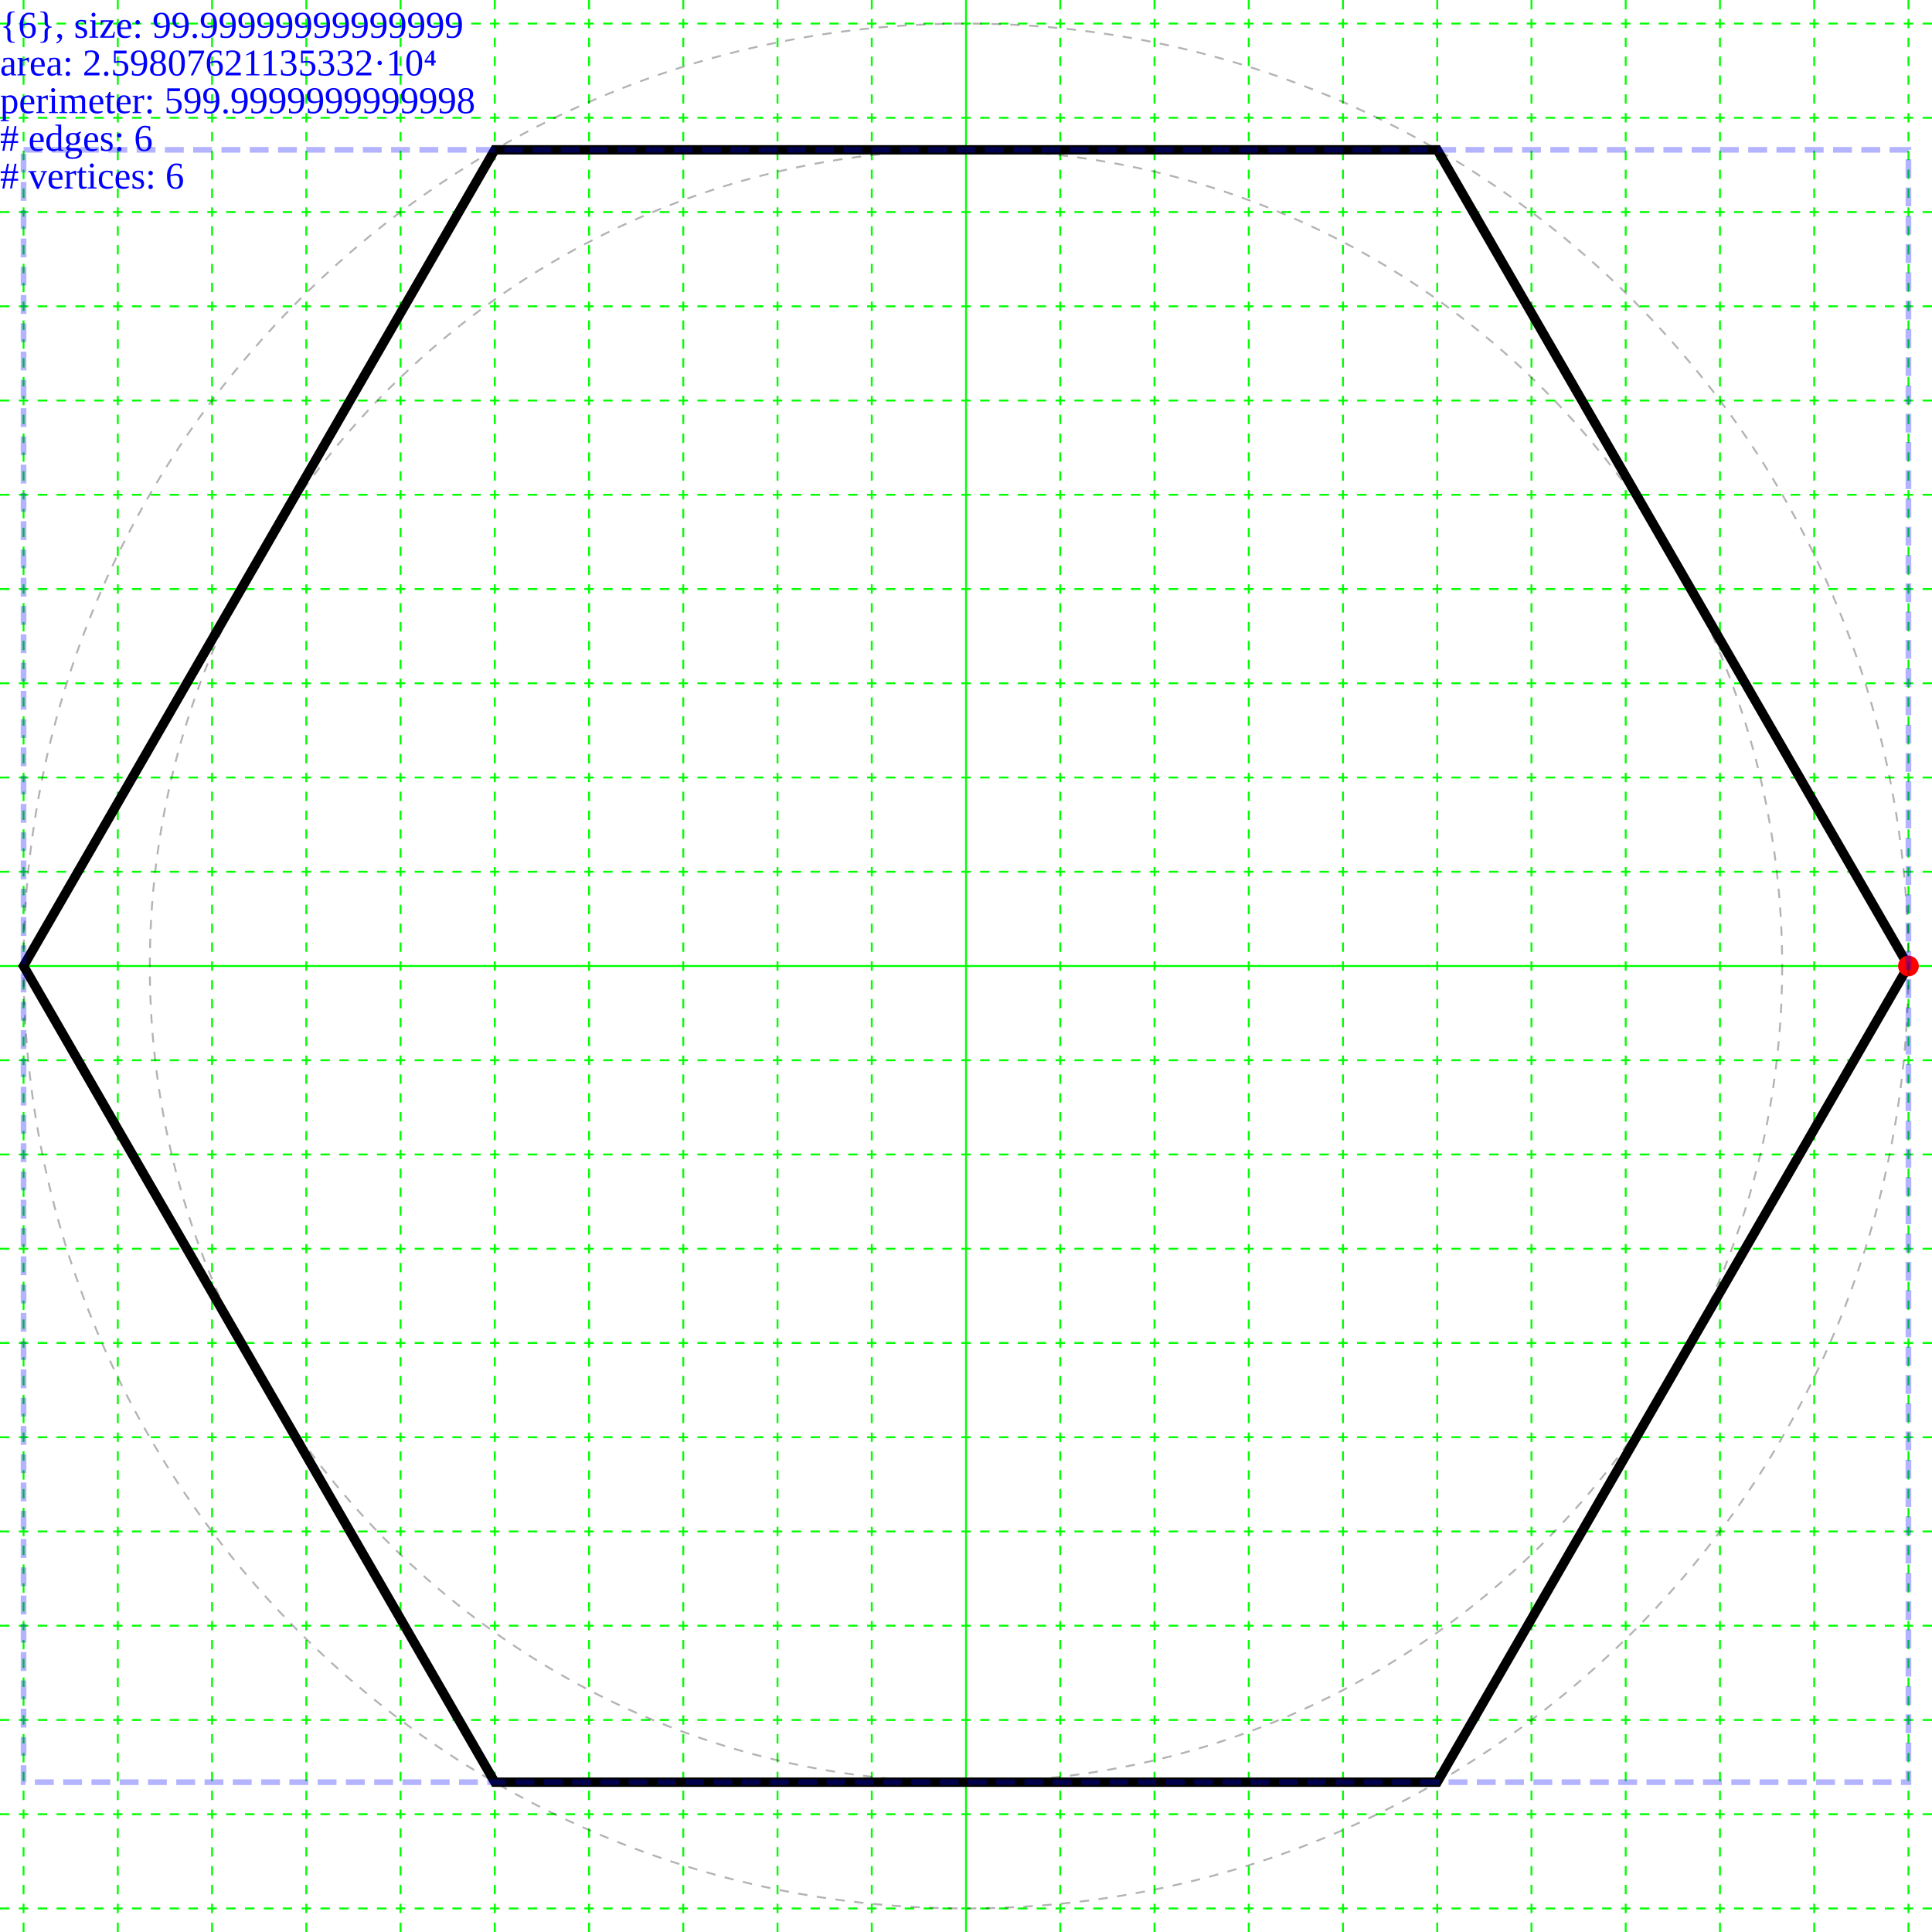
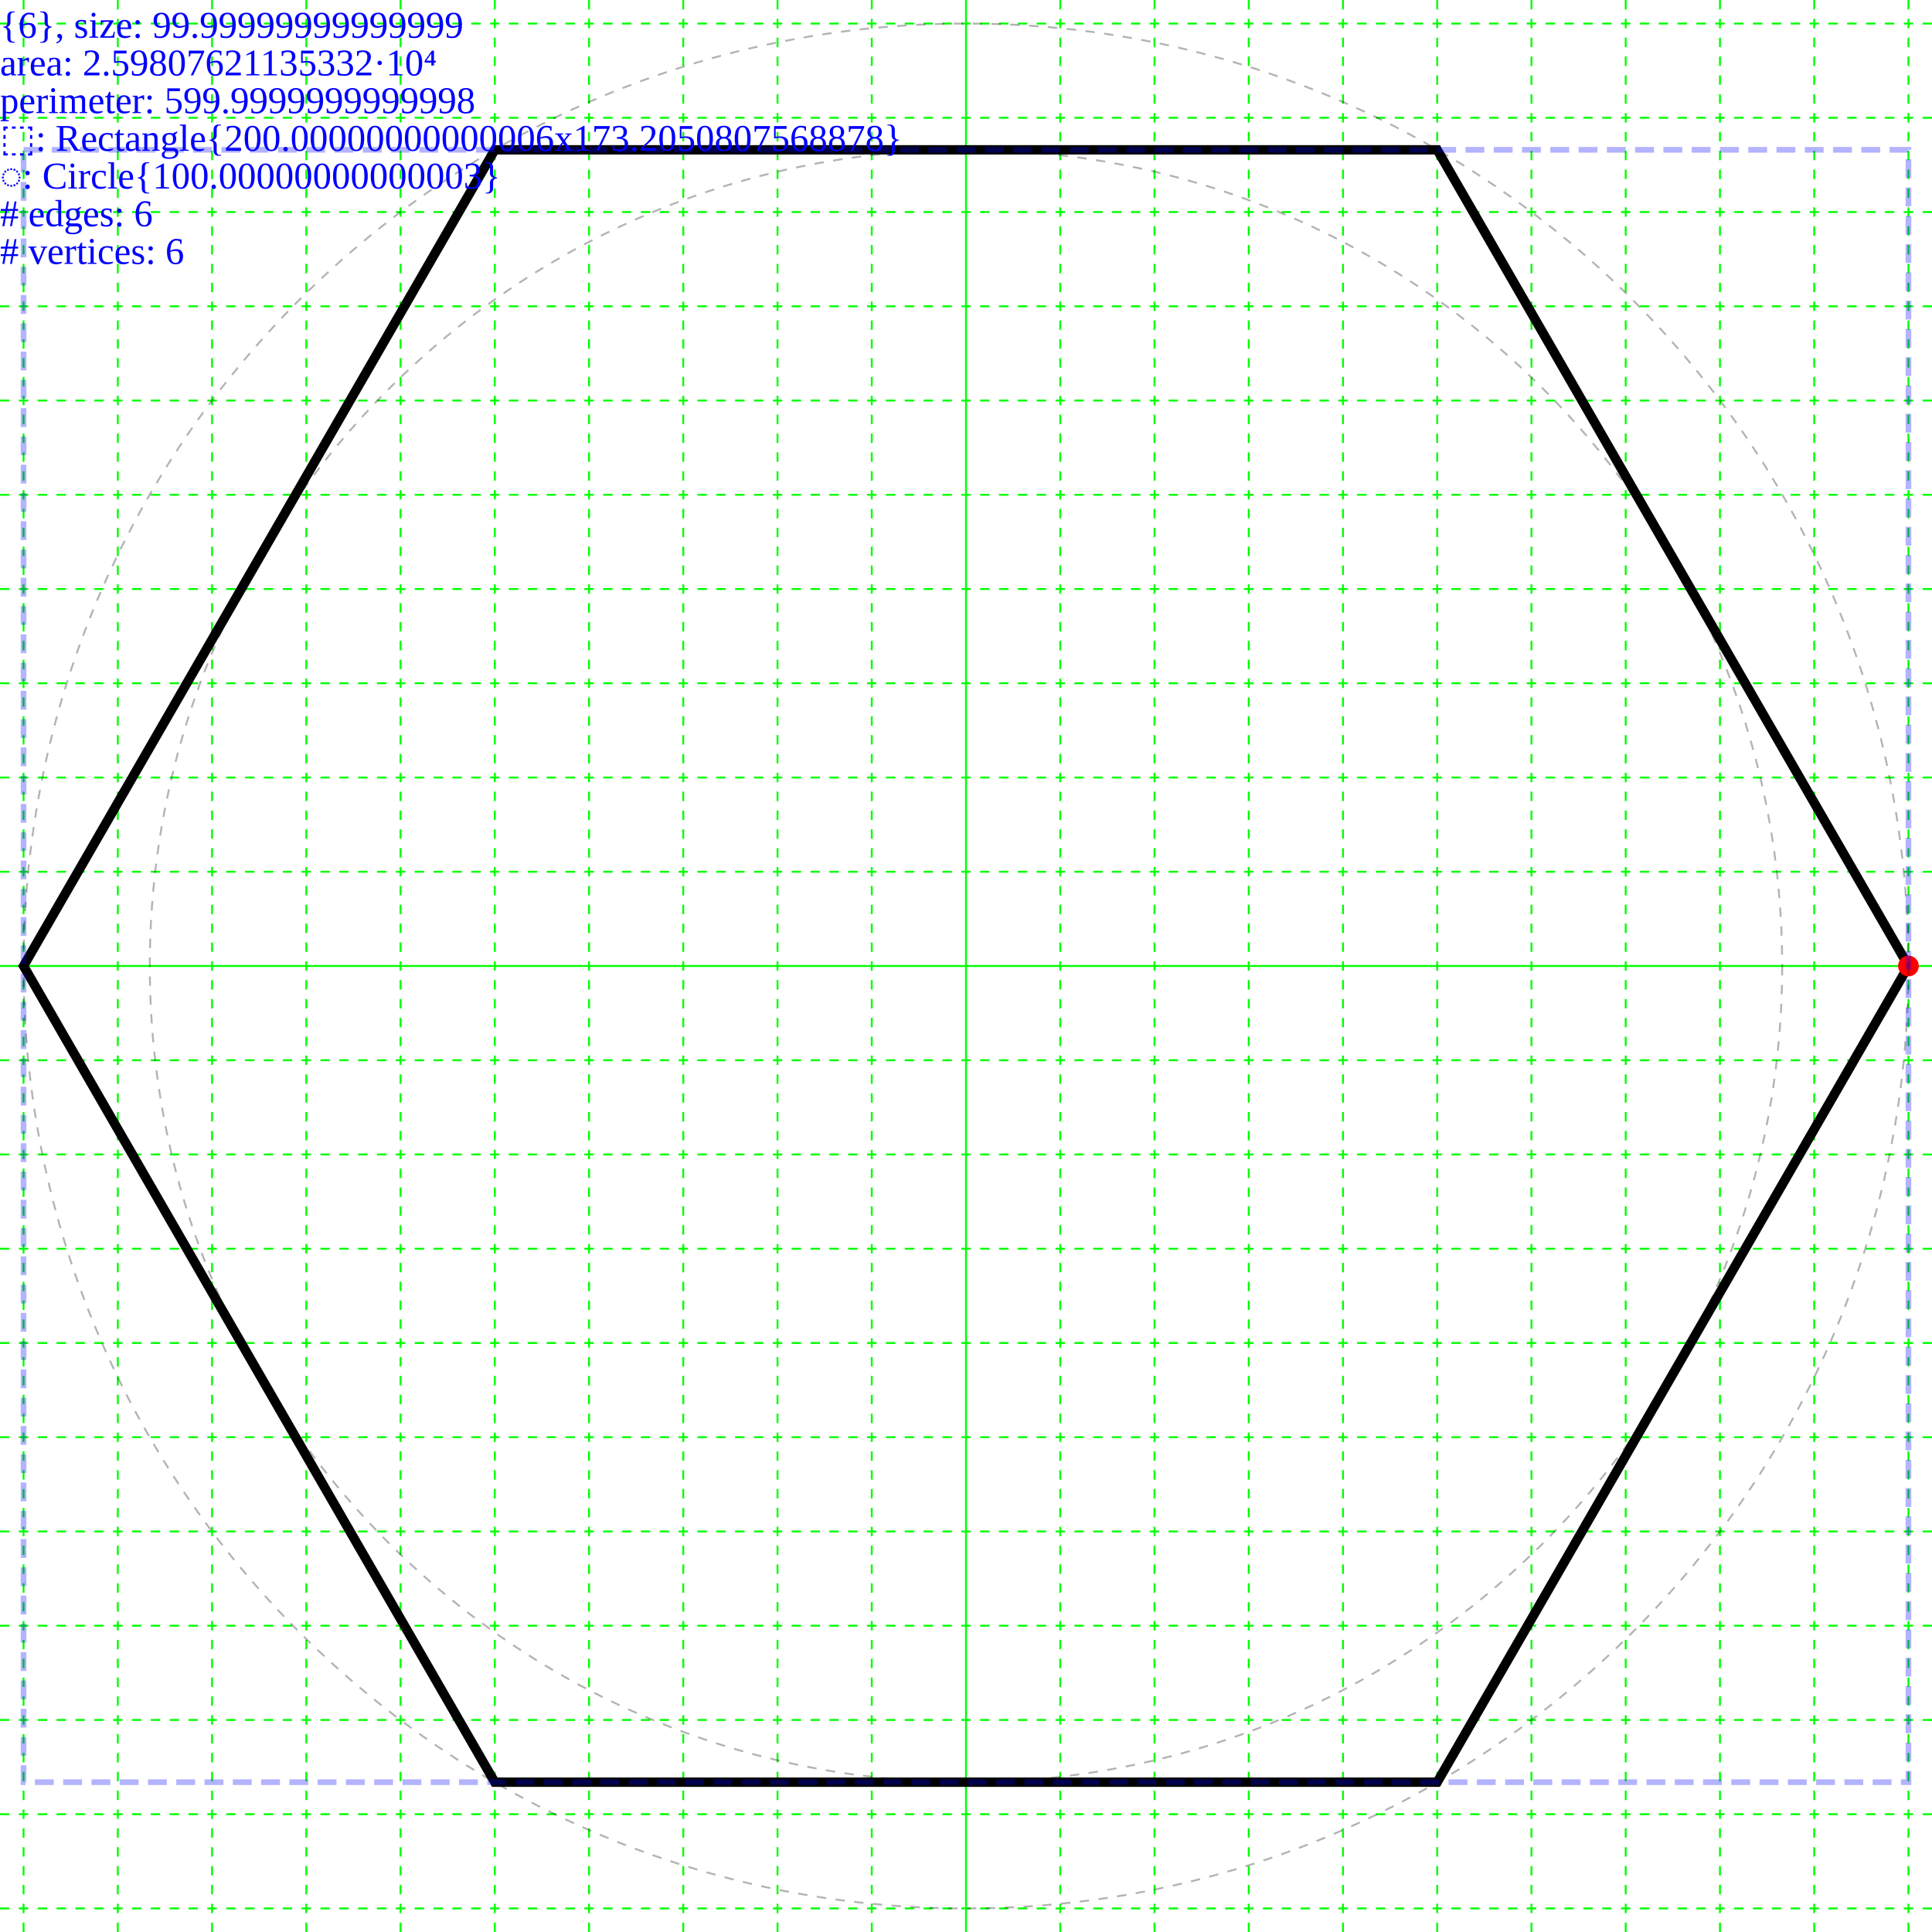
<svg xmlns="http://www.w3.org/2000/svg" height="205.0" width="205.0">
  <g transform="translate(102.5,102.5)">
    <g id="grid">
      <line stroke="#00ff00" stroke-width="0.2" x1="0" x2="0" y1="-102.5" y2="102.5" />
      <line stroke="#00ff00" stroke-dasharray="1,1" stroke-width="0.2" x1="10.0" x2="10.0" y1="-102.5" y2="102.5" />
      <line stroke="#00ff00" stroke-dasharray="1,1" stroke-width="0.2" x1="-10.0" x2="-10.0" y1="-102.5" y2="102.5" />
      <line stroke="#00ff00" stroke-dasharray="1,1" stroke-width="0.2" x1="20.0" x2="20.0" y1="-102.5" y2="102.5" />
      <line stroke="#00ff00" stroke-dasharray="1,1" stroke-width="0.2" x1="-20.0" x2="-20.0" y1="-102.5" y2="102.5" />
      <line stroke="#00ff00" stroke-dasharray="1,1" stroke-width="0.2" x1="30.0" x2="30.0" y1="-102.5" y2="102.5" />
      <line stroke="#00ff00" stroke-dasharray="1,1" stroke-width="0.2" x1="-30.0" x2="-30.0" y1="-102.5" y2="102.5" />
      <line stroke="#00ff00" stroke-dasharray="1,1" stroke-width="0.2" x1="40.0" x2="40.0" y1="-102.5" y2="102.5" />
      <line stroke="#00ff00" stroke-dasharray="1,1" stroke-width="0.2" x1="-40.0" x2="-40.0" y1="-102.5" y2="102.5" />
      <line stroke="#00ff00" stroke-dasharray="1,1" stroke-width="0.2" x1="50.0" x2="50.0" y1="-102.5" y2="102.5" />
      <line stroke="#00ff00" stroke-dasharray="1,1" stroke-width="0.2" x1="-50.0" x2="-50.0" y1="-102.5" y2="102.5" />
      <line stroke="#00ff00" stroke-dasharray="1,1" stroke-width="0.2" x1="60.0" x2="60.0" y1="-102.5" y2="102.5" />
      <line stroke="#00ff00" stroke-dasharray="1,1" stroke-width="0.2" x1="-60.0" x2="-60.0" y1="-102.5" y2="102.5" />
      <line stroke="#00ff00" stroke-dasharray="1,1" stroke-width="0.2" x1="70.0" x2="70.0" y1="-102.5" y2="102.5" />
      <line stroke="#00ff00" stroke-dasharray="1,1" stroke-width="0.2" x1="-70.0" x2="-70.0" y1="-102.5" y2="102.5" />
      <line stroke="#00ff00" stroke-dasharray="1,1" stroke-width="0.2" x1="80.0" x2="80.0" y1="-102.5" y2="102.5" />
      <line stroke="#00ff00" stroke-dasharray="1,1" stroke-width="0.2" x1="-80.0" x2="-80.0" y1="-102.5" y2="102.5" />
      <line stroke="#00ff00" stroke-dasharray="1,1" stroke-width="0.2" x1="90.0" x2="90.0" y1="-102.5" y2="102.5" />
      <line stroke="#00ff00" stroke-dasharray="1,1" stroke-width="0.2" x1="-90.0" x2="-90.0" y1="-102.5" y2="102.5" />
      <line stroke="#00ff00" stroke-dasharray="1,1" stroke-width="0.2" x1="100.0" x2="100.0" y1="-102.5" y2="102.5" />
      <line stroke="#00ff00" stroke-dasharray="1,1" stroke-width="0.2" x1="-100.0" x2="-100.0" y1="-102.5" y2="102.5" />
      <line stroke="#00ff00" stroke-dasharray="1,1" stroke-width="0.2" x1="110.0" x2="110.0" y1="-102.5" y2="102.5" />
      <line stroke="#00ff00" stroke-dasharray="1,1" stroke-width="0.2" x1="-110.0" x2="-110.0" y1="-102.5" y2="102.5" />
      <line stroke="#00ff00" stroke-width="0.2" x1="-102.5" x2="102.5" y1="0" y2="0" />
      <line stroke="#00ff00" stroke-dasharray="1,1" stroke-width="0.2" x1="-102.5" x2="102.5" y1="10.0" y2="10.0" />
      <line stroke="#00ff00" stroke-dasharray="1,1" stroke-width="0.2" x1="-102.5" x2="102.5" y1="-10.0" y2="-10.0" />
      <line stroke="#00ff00" stroke-dasharray="1,1" stroke-width="0.2" x1="-102.5" x2="102.5" y1="20.0" y2="20.0" />
      <line stroke="#00ff00" stroke-dasharray="1,1" stroke-width="0.2" x1="-102.5" x2="102.5" y1="-20.0" y2="-20.0" />
      <line stroke="#00ff00" stroke-dasharray="1,1" stroke-width="0.2" x1="-102.5" x2="102.5" y1="30.0" y2="30.0" />
      <line stroke="#00ff00" stroke-dasharray="1,1" stroke-width="0.2" x1="-102.5" x2="102.5" y1="-30.0" y2="-30.0" />
      <line stroke="#00ff00" stroke-dasharray="1,1" stroke-width="0.2" x1="-102.5" x2="102.5" y1="40.0" y2="40.0" />
      <line stroke="#00ff00" stroke-dasharray="1,1" stroke-width="0.2" x1="-102.5" x2="102.5" y1="-40.0" y2="-40.0" />
      <line stroke="#00ff00" stroke-dasharray="1,1" stroke-width="0.2" x1="-102.5" x2="102.5" y1="50.0" y2="50.0" />
      <line stroke="#00ff00" stroke-dasharray="1,1" stroke-width="0.2" x1="-102.5" x2="102.5" y1="-50.0" y2="-50.0" />
      <line stroke="#00ff00" stroke-dasharray="1,1" stroke-width="0.2" x1="-102.5" x2="102.5" y1="60.0" y2="60.0" />
      <line stroke="#00ff00" stroke-dasharray="1,1" stroke-width="0.2" x1="-102.5" x2="102.5" y1="-60.0" y2="-60.0" />
      <line stroke="#00ff00" stroke-dasharray="1,1" stroke-width="0.2" x1="-102.5" x2="102.5" y1="70.0" y2="70.0" />
      <line stroke="#00ff00" stroke-dasharray="1,1" stroke-width="0.2" x1="-102.5" x2="102.5" y1="-70.0" y2="-70.0" />
      <line stroke="#00ff00" stroke-dasharray="1,1" stroke-width="0.2" x1="-102.5" x2="102.5" y1="80.0" y2="80.0" />
      <line stroke="#00ff00" stroke-dasharray="1,1" stroke-width="0.2" x1="-102.5" x2="102.5" y1="-80.0" y2="-80.0" />
      <line stroke="#00ff00" stroke-dasharray="1,1" stroke-width="0.2" x1="-102.5" x2="102.5" y1="90.0" y2="90.0" />
      <line stroke="#00ff00" stroke-dasharray="1,1" stroke-width="0.2" x1="-102.5" x2="102.5" y1="-90.0" y2="-90.0" />
      <line stroke="#00ff00" stroke-dasharray="1,1" stroke-width="0.2" x1="-102.5" x2="102.5" y1="100.0" y2="100.0" />
      <line stroke="#00ff00" stroke-dasharray="1,1" stroke-width="0.2" x1="-102.5" x2="102.5" y1="-100.0" y2="-100.0" />
      <line stroke="#00ff00" stroke-dasharray="1,1" stroke-width="0.2" x1="-102.5" x2="102.5" y1="110.0" y2="110.0" />
      <line stroke="#00ff00" stroke-dasharray="1,1" stroke-width="0.2" x1="-102.5" x2="102.5" y1="-110.0" y2="-110.0" />
      <line stroke="#00ff00" stroke-dasharray="1,1" stroke-width="0.2" x1="-102.5" x2="102.5" y1="120.0" y2="120.0" />
      <line stroke="#00ff00" stroke-dasharray="1,1" stroke-width="0.2" x1="-102.5" x2="102.5" y1="-120.0" y2="-120.0" />
      <line stroke="#00ff00" stroke-dasharray="1,1" stroke-width="0.2" x1="-102.5" x2="102.5" y1="130.0" y2="130.0" />
      <line stroke="#00ff00" stroke-dasharray="1,1" stroke-width="0.2" x1="-102.5" x2="102.5" y1="-130.0" y2="-130.0" />
      <line stroke="#00ff00" stroke-dasharray="1,1" stroke-width="0.2" x1="-102.5" x2="102.5" y1="140.0" y2="140.0" />
      <line stroke="#00ff00" stroke-dasharray="1,1" stroke-width="0.2" x1="-102.5" x2="102.5" y1="-140.0" y2="-140.0" />
      <line stroke="#00ff00" stroke-dasharray="1,1" stroke-width="0.2" x1="-102.5" x2="102.5" y1="150.0" y2="150.0" />
      <line stroke="#00ff00" stroke-dasharray="1,1" stroke-width="0.2" x1="-102.5" x2="102.5" y1="-150.0" y2="-150.0" />
      <line stroke="#00ff00" stroke-dasharray="1,1" stroke-width="0.2" x1="-102.5" x2="102.5" y1="160.0" y2="160.0" />
      <line stroke="#00ff00" stroke-dasharray="1,1" stroke-width="0.2" x1="-102.5" x2="102.5" y1="-160.0" y2="-160.0" />
      <line stroke="#00ff00" stroke-dasharray="1,1" stroke-width="0.2" x1="-102.5" x2="102.5" y1="170.0" y2="170.0" />
      <line stroke="#00ff00" stroke-dasharray="1,1" stroke-width="0.2" x1="-102.5" x2="102.5" y1="-170.0" y2="-170.0" />
      <line stroke="#00ff00" stroke-dasharray="1,1" stroke-width="0.2" x1="-102.5" x2="102.5" y1="180.0" y2="180.0" />
      <line stroke="#00ff00" stroke-dasharray="1,1" stroke-width="0.2" x1="-102.5" x2="102.5" y1="-180.0" y2="-180.0" />
      <line stroke="#00ff00" stroke-dasharray="1,1" stroke-width="0.2" x1="-102.5" x2="102.5" y1="190.0" y2="190.0" />
      <line stroke="#00ff00" stroke-dasharray="1,1" stroke-width="0.2" x1="-102.5" x2="102.5" y1="-190.0" y2="-190.0" />
      <line stroke="#00ff00" stroke-dasharray="1,1" stroke-width="0.2" x1="-102.5" x2="102.5" y1="200.0" y2="200.0" />
      <line stroke="#00ff00" stroke-dasharray="1,1" stroke-width="0.2" x1="-102.5" x2="102.5" y1="-200.0" y2="-200.0" />
      <line stroke="#00ff00" stroke-dasharray="1,1" stroke-width="0.2" x1="-102.5" x2="102.5" y1="210.0" y2="210.0" />
      <line stroke="#00ff00" stroke-dasharray="1,1" stroke-width="0.2" x1="-102.5" x2="102.5" y1="-210.0" y2="-210.0" />
    </g>
    <g>
      <polygon fill="none" points="100,0.0 50,86.603 -50,86.603 -100,1.2246467991473534E-14 -50,-86.603 50,-86.603" stroke="black" stroke-width="1" />
      <circle cx="100" cy="0.0" fill="#ff0000" r="1.1" />
      <circle fill="none" r="86.603" stroke="black" stroke-dasharray="1,1" stroke-opacity="0.3" stroke-width="0.2" />
      <circle fill="none" r="100" stroke="black" stroke-dasharray="1,1" stroke-opacity="0.3" stroke-width="0.2" />
      <rect fill="none" height="173.205" stroke="blue" stroke-dasharray="2,1" stroke-opacity="0.3" stroke-width="0.6" width="200" x="-100" y="-86.603" />
    </g>
  </g>
  <g>
    <text fill="blue" font-size="4.0" id="info" x="0" y="0">
      <tspan dy="4.0" x="0">{6}, size: 99.99999999999999</tspan>
      <tspan dy="4.0" x="0">area: 2.59807621135332·10⁴</tspan>
      <tspan dy="4.0" x="0">perimeter: 599.9999999999998</tspan>
+       <tspan dy="4.0" x="0">⬚: Rectangle{200.00000000000006x173.2050807568878}</tspan>
+       <tspan dy="4.0" x="0">◌: Circle{100.00000000000003}</tspan>
      <tspan dy="4.0" x="0"># edges: 6</tspan>
      <tspan dy="4.0" x="0"># vertices: 6</tspan>
    </text>
  </g>
</svg>
